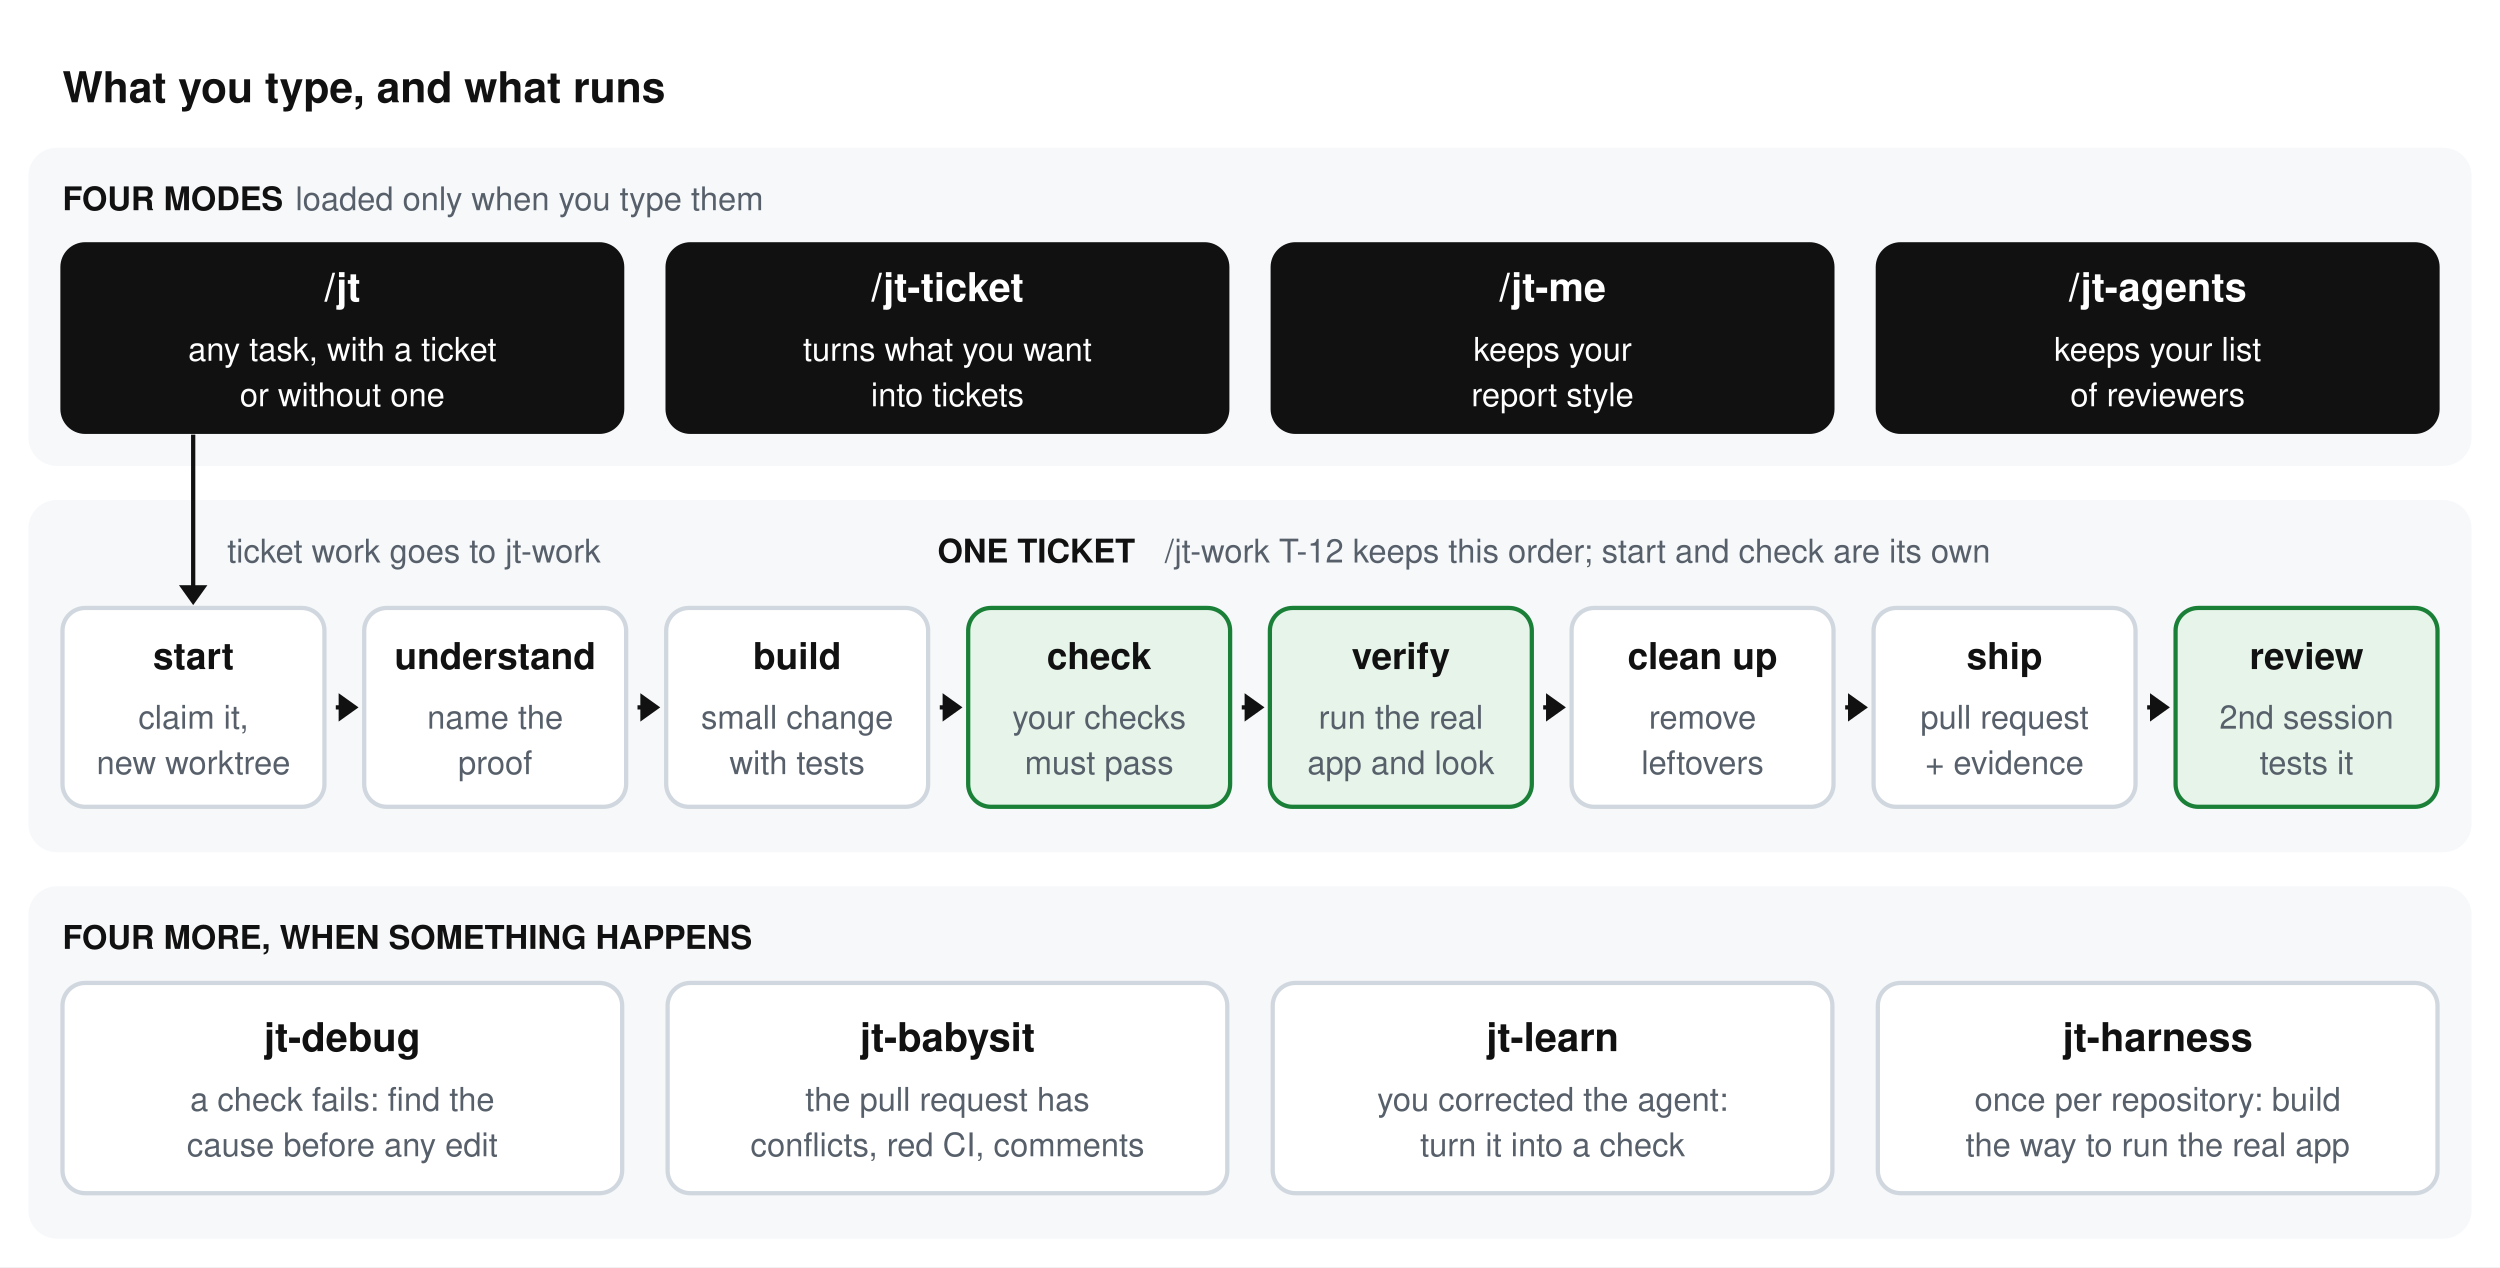
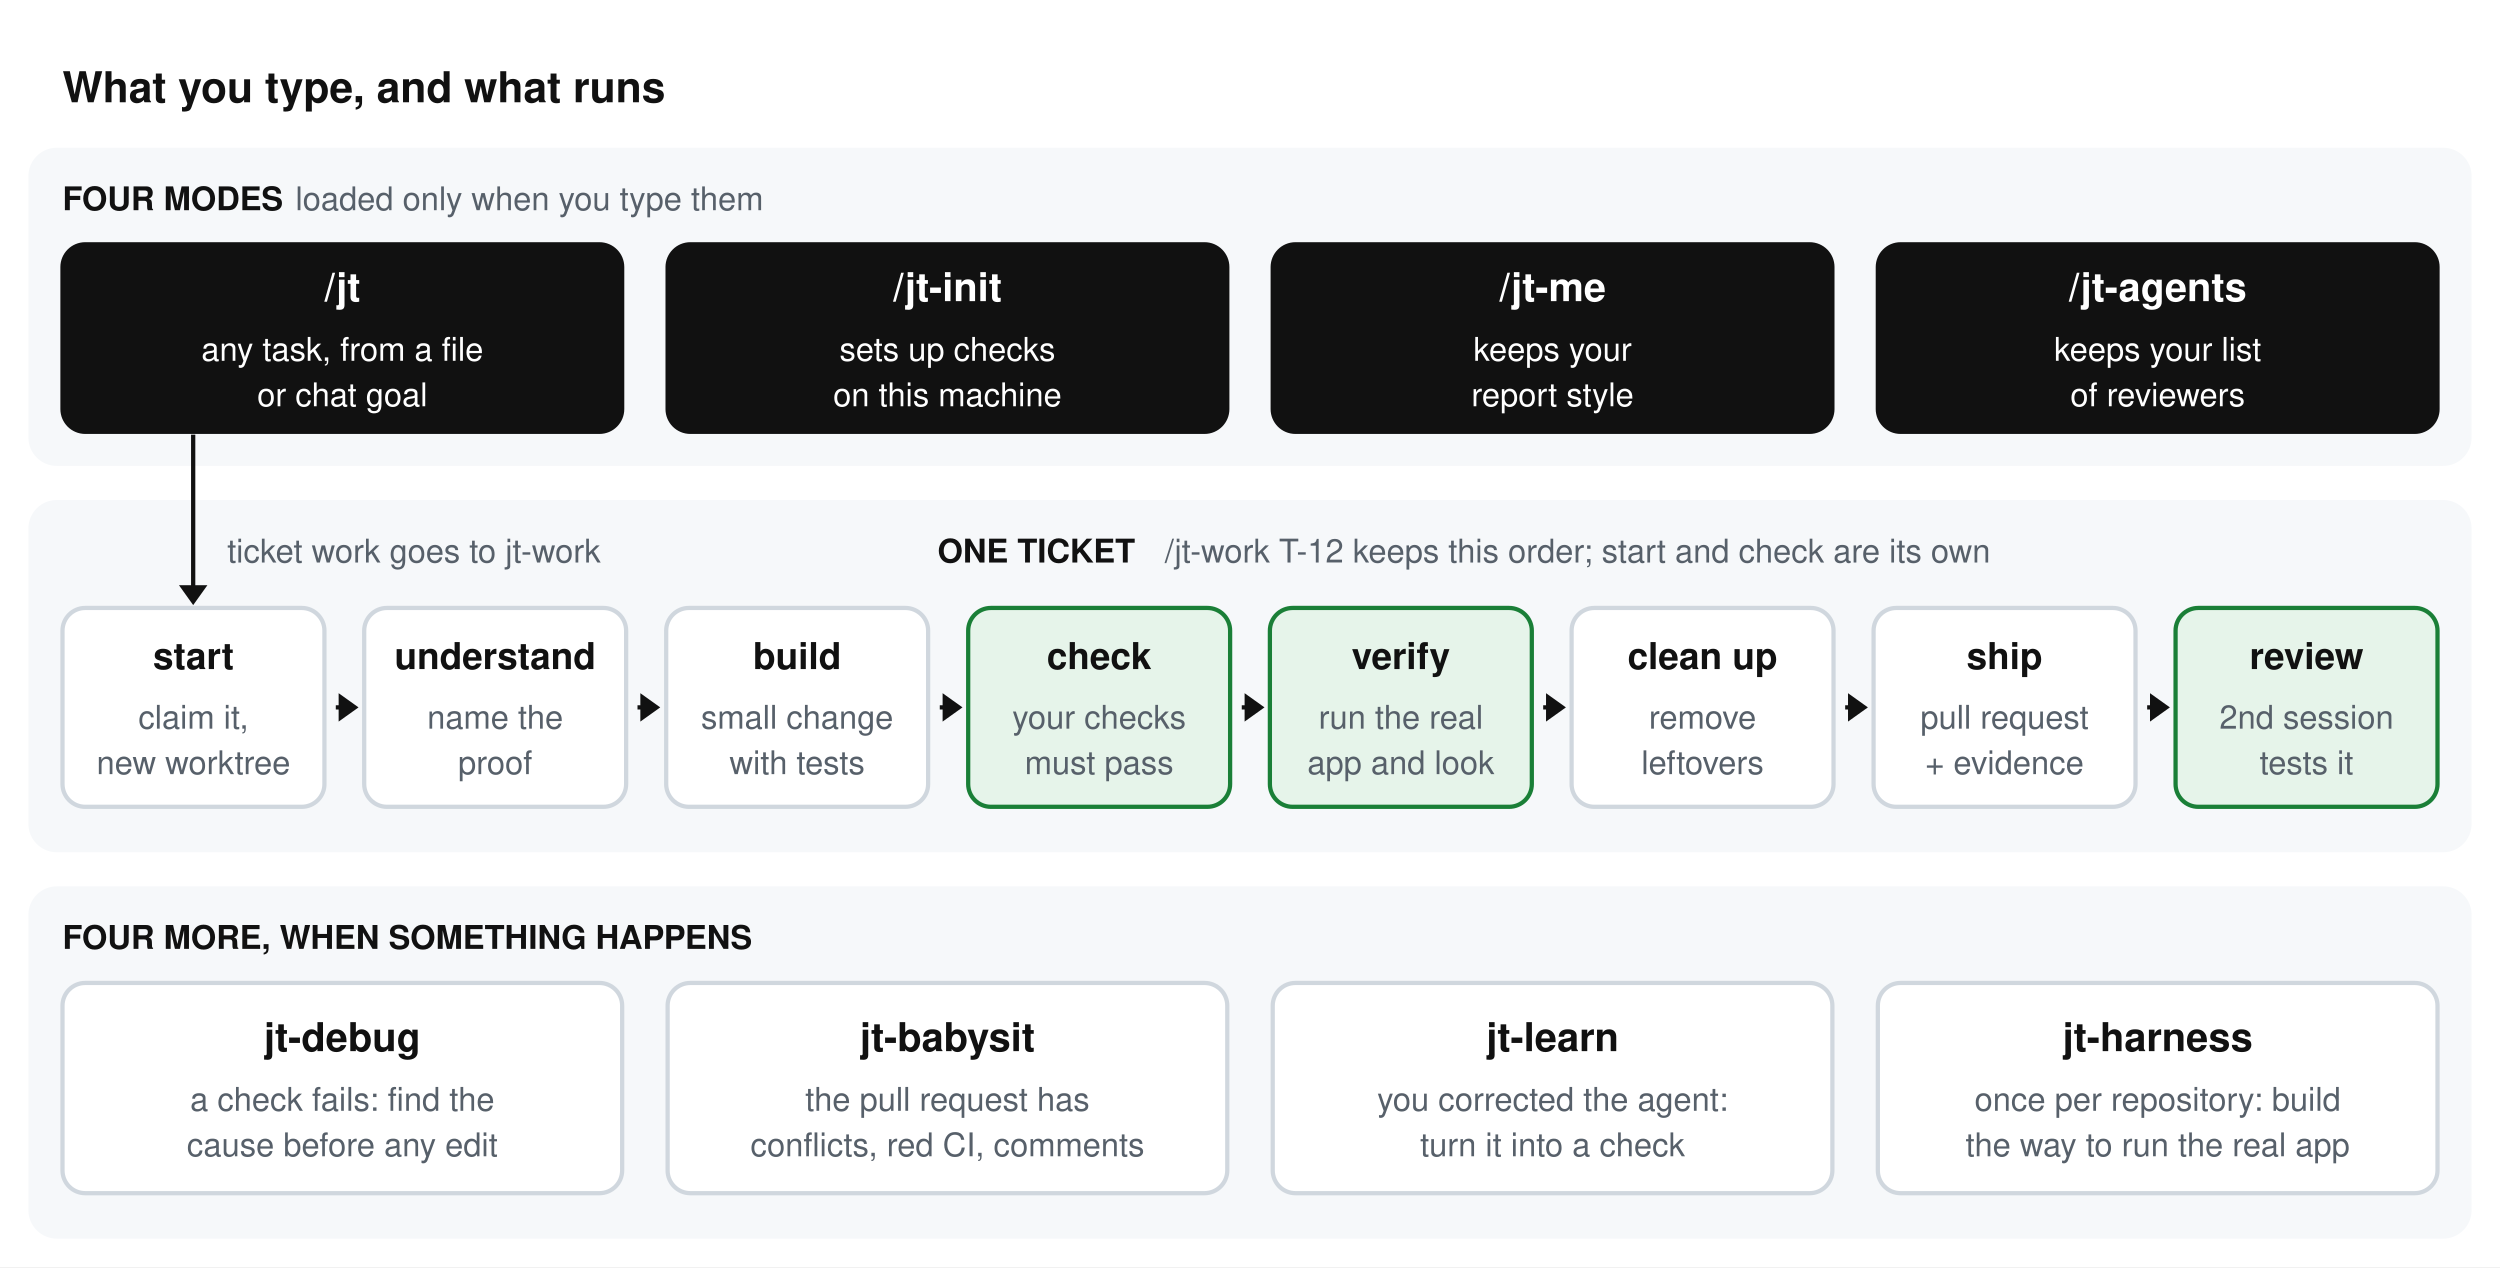
- <svg xmlns="http://www.w3.org/2000/svg" viewBox="0 0 880 446" width="880" height="446" role="img" aria-label="What you type, and what runs. Four modes load only when you type them: /jt for any task with a ticket or without, /jt-ticket to turn what you want into tickets, /jt-me for your report style, and /jt-agents for your list of reviewers. One ticket, with /jt-work, runs eight steps in order: start, understand, build, check, verify, clean up, ship, and review; start and check belong to jt-work itself, and the other six are skills of their own; check and verify run something real, and review is a second session. Four skills answer an event: jt-debug when a check fails, jt-babysit when the pull request needs work, jt-learn after you correct the agent, and jt-harness once per repository.">
+ <svg xmlns="http://www.w3.org/2000/svg" viewBox="0 0 880 446" width="880" height="446" role="img" aria-label="What you type, and what runs. Four modes load only when you type them: /jt for any task from a ticket file or chat goal, /jt-init to set up checks on this machine, /jt-me for your report style, and /jt-agents for your list of reviewers. One ticket, with /jt-work, runs eight steps in order: start, understand, build, check, verify, clean up, ship, and review; start and check belong to jt-work itself, and the other six are skills of their own; check and verify run something real, and review is a second session. Four skills answer an event: jt-debug when a check fails, jt-babysit when the pull request needs work, jt-learn after you correct the agent, and jt-harness once per repository.">
  <rect width="880" height="446" fill="#ffffff" />
  <g font-family="-apple-system, BlinkMacSystemFont, Segoe UI, Helvetica, Arial, sans-serif">
    <text x="22" y="36" font-size="15" font-weight="600" fill="#111111">What you type, and what runs</text>
    <rect x="10" y="52" width="860" height="112" rx="10" fill="#f6f8fa" />
    <text x="22" y="74" font-size="11.5" font-weight="600" fill="#111111">FOUR MODES</text>
    <text x="104" y="74" font-size="11.5" fill="#57606a">loaded only when you type them</text>
    <rect x="22.0" y="86" width="197.0" height="66" rx="8" fill="#111111" stroke="#111111" stroke-width="1.5" />
    <text x="120.5" y="106.0" font-size="14" font-weight="600" text-anchor="middle" fill="#ffffff">/jt</text>
-     <text x="120.5" y="127.0" font-size="11.5" text-anchor="middle" fill="#ffffff">any task, with a ticket</text>
-     <text x="120.5" y="143.0" font-size="11.5" text-anchor="middle" fill="#ffffff">or without one</text>
+     <text x="120.5" y="127.0" font-size="11.5" text-anchor="middle" fill="#ffffff">any task, from a file</text>
+     <text x="120.5" y="143.0" font-size="11.5" text-anchor="middle" fill="#ffffff">or chat goal</text>
    <rect x="235.0" y="86" width="197.0" height="66" rx="8" fill="#111111" stroke="#111111" stroke-width="1.5" />
-     <text x="333.5" y="106.0" font-size="14" font-weight="600" text-anchor="middle" fill="#ffffff">/jt-ticket</text>
-     <text x="333.5" y="127.0" font-size="11.5" text-anchor="middle" fill="#ffffff">turns what you want</text>
-     <text x="333.5" y="143.0" font-size="11.5" text-anchor="middle" fill="#ffffff">into tickets</text>
+     <text x="333.5" y="106.0" font-size="14" font-weight="600" text-anchor="middle" fill="#ffffff">/jt-init</text>
+     <text x="333.5" y="127.0" font-size="11.5" text-anchor="middle" fill="#ffffff">sets up checks</text>
+     <text x="333.5" y="143.0" font-size="11.5" text-anchor="middle" fill="#ffffff">on this machine</text>
    <rect x="448.0" y="86" width="197.0" height="66" rx="8" fill="#111111" stroke="#111111" stroke-width="1.5" />
    <text x="546.5" y="106.0" font-size="14" font-weight="600" text-anchor="middle" fill="#ffffff">/jt-me</text>
    <text x="546.5" y="127.0" font-size="11.5" text-anchor="middle" fill="#ffffff">keeps your</text>
    <text x="546.5" y="143.0" font-size="11.5" text-anchor="middle" fill="#ffffff">report style</text>
    <rect x="661.0" y="86" width="197.0" height="66" rx="8" fill="#111111" stroke="#111111" stroke-width="1.5" />
    <text x="759.5" y="106.0" font-size="14" font-weight="600" text-anchor="middle" fill="#ffffff">/jt-agents</text>
    <text x="759.5" y="127.0" font-size="11.5" text-anchor="middle" fill="#ffffff">keeps your list</text>
    <text x="759.5" y="143.0" font-size="11.5" text-anchor="middle" fill="#ffffff">of reviewers</text>
    <rect x="10" y="176" width="860" height="124" rx="10" fill="#f6f8fa" />
    <path d="M68 153V207" stroke="#111111" stroke-width="1.5" />
    <path d="M63 206L68 213L73 206z" fill="#111111" />
    <text x="80" y="198" font-size="11.5" fill="#57606a">ticket work goes to jt-work</text>
    <text x="330" y="198" font-size="11.5" font-weight="600" fill="#111111">ONE TICKET</text>
    <text x="410" y="198" font-size="11.5" fill="#57606a">/jt-work T-12 keeps this order; start and check are its own</text>
    <rect x="22.0" y="214" width="92.2" height="70" rx="8" fill="#ffffff" stroke="#d0d7de" stroke-width="1.5" />
    <text x="68.1" y="235.5" font-size="13" font-weight="600" text-anchor="middle" fill="#111111">start</text>
    <text x="68.1" y="256.5" font-size="11.5" text-anchor="middle" fill="#57606a">claim it,</text>
    <text x="68.1" y="272.5" font-size="11.5" text-anchor="middle" fill="#57606a">new worktree</text>
    <rect x="128.2" y="214" width="92.2" height="70" rx="8" fill="#ffffff" stroke="#d0d7de" stroke-width="1.5" />
    <text x="174.3" y="235.5" font-size="13" font-weight="600" text-anchor="middle" fill="#111111">understand</text>
    <text x="174.3" y="256.5" font-size="11.5" text-anchor="middle" fill="#57606a">name the</text>
    <text x="174.3" y="272.5" font-size="11.5" text-anchor="middle" fill="#57606a">proof</text>
    <rect x="234.5" y="214" width="92.2" height="70" rx="8" fill="#ffffff" stroke="#d0d7de" stroke-width="1.5" />
    <text x="280.6" y="235.5" font-size="13" font-weight="600" text-anchor="middle" fill="#111111">build</text>
    <text x="280.6" y="256.5" font-size="11.5" text-anchor="middle" fill="#57606a">small change</text>
    <text x="280.6" y="272.5" font-size="11.5" text-anchor="middle" fill="#57606a">with tests</text>
    <rect x="340.8" y="214" width="92.2" height="70" rx="8" fill="#e6f4ea" stroke="#1a7f37" stroke-width="1.5" />
    <text x="386.9" y="235.5" font-size="13" font-weight="600" text-anchor="middle" fill="#111111">check</text>
    <text x="386.9" y="256.5" font-size="11.5" text-anchor="middle" fill="#57606a">your checks</text>
    <text x="386.9" y="272.5" font-size="11.5" text-anchor="middle" fill="#57606a">must pass</text>
    <rect x="447.0" y="214" width="92.2" height="70" rx="8" fill="#e6f4ea" stroke="#1a7f37" stroke-width="1.5" />
    <text x="493.1" y="235.5" font-size="13" font-weight="600" text-anchor="middle" fill="#111111">verify</text>
    <text x="493.1" y="256.5" font-size="11.5" text-anchor="middle" fill="#57606a">run the real</text>
    <text x="493.1" y="272.5" font-size="11.5" text-anchor="middle" fill="#57606a">app and look</text>
    <rect x="553.2" y="214" width="92.2" height="70" rx="8" fill="#ffffff" stroke="#d0d7de" stroke-width="1.5" />
    <text x="599.3" y="235.5" font-size="13" font-weight="600" text-anchor="middle" fill="#111111">clean up</text>
    <text x="599.3" y="256.5" font-size="11.5" text-anchor="middle" fill="#57606a">remove</text>
    <text x="599.3" y="272.5" font-size="11.5" text-anchor="middle" fill="#57606a">leftovers</text>
    <rect x="659.5" y="214" width="92.2" height="70" rx="8" fill="#ffffff" stroke="#d0d7de" stroke-width="1.5" />
    <text x="705.6" y="235.5" font-size="13" font-weight="600" text-anchor="middle" fill="#111111">ship</text>
    <text x="705.6" y="256.5" font-size="11.5" text-anchor="middle" fill="#57606a">pull request</text>
    <text x="705.6" y="272.5" font-size="11.5" text-anchor="middle" fill="#57606a">+ evidence</text>
    <rect x="765.8" y="214" width="92.2" height="70" rx="8" fill="#e6f4ea" stroke="#1a7f37" stroke-width="1.5" />
    <text x="811.9" y="235.5" font-size="13" font-weight="600" text-anchor="middle" fill="#111111">review</text>
    <text x="811.9" y="256.5" font-size="11.5" text-anchor="middle" fill="#57606a">2nd session</text>
    <text x="811.9" y="272.5" font-size="11.5" text-anchor="middle" fill="#57606a">tests it</text>
    <path d="M118.2 249.0H120.2" stroke="#111111" stroke-width="1.5" />
    <path d="M119.2 244.0L126.2 249.0L119.2 254.0z" fill="#111111" />
    <path d="M224.4 249.0H226.4" stroke="#111111" stroke-width="1.5" />
    <path d="M225.4 244.0L232.4 249.0L225.4 254.0z" fill="#111111" />
    <path d="M330.8 249.0H332.8" stroke="#111111" stroke-width="1.5" />
    <path d="M331.8 244.0L338.8 249.0L331.8 254.0z" fill="#111111" />
    <path d="M437.1 249.0H439.1" stroke="#111111" stroke-width="1.5" />
    <path d="M438.1 244.0L445.1 249.0L438.1 254.0z" fill="#111111" />
    <path d="M543.2 249.0H545.2" stroke="#111111" stroke-width="1.5" />
    <path d="M544.2 244.0L551.2 249.0L544.2 254.0z" fill="#111111" />
    <path d="M649.5 249.0H651.5" stroke="#111111" stroke-width="1.5" />
    <path d="M650.5 244.0L657.5 249.0L650.5 254.0z" fill="#111111" />
    <path d="M755.8 249.0H757.8" stroke="#111111" stroke-width="1.5" />
    <path d="M756.8 244.0L763.8 249.0L756.8 254.0z" fill="#111111" />
    <rect x="10" y="312" width="860" height="124" rx="10" fill="#f6f8fa" />
    <text x="22" y="334" font-size="11.5" font-weight="600" fill="#111111">FOUR MORE, WHEN SOMETHING HAPPENS</text>
    <rect x="22.0" y="346" width="197.0" height="74" rx="8" fill="#ffffff" stroke="#d0d7de" stroke-width="1.5" />
    <text x="120.5" y="370.0" font-size="14" font-weight="600" text-anchor="middle" fill="#111111">jt-debug</text>
    <text x="120.5" y="391.0" font-size="11.5" text-anchor="middle" fill="#57606a">a check fails: find the</text>
    <text x="120.5" y="407.0" font-size="11.5" text-anchor="middle" fill="#57606a">cause before any edit</text>
    <rect x="235.0" y="346" width="197.0" height="74" rx="8" fill="#ffffff" stroke="#d0d7de" stroke-width="1.5" />
    <text x="333.5" y="370.0" font-size="14" font-weight="600" text-anchor="middle" fill="#111111">jt-babysit</text>
    <text x="333.5" y="391.0" font-size="11.5" text-anchor="middle" fill="#57606a">the pull request has</text>
    <text x="333.5" y="407.0" font-size="11.5" text-anchor="middle" fill="#57606a">conflicts, red CI, comments</text>
    <rect x="448.0" y="346" width="197.0" height="74" rx="8" fill="#ffffff" stroke="#d0d7de" stroke-width="1.5" />
    <text x="546.5" y="370.0" font-size="14" font-weight="600" text-anchor="middle" fill="#111111">jt-learn</text>
    <text x="546.5" y="391.0" font-size="11.5" text-anchor="middle" fill="#57606a">you corrected the agent:</text>
    <text x="546.5" y="407.0" font-size="11.5" text-anchor="middle" fill="#57606a">turn it into a check</text>
    <rect x="661.0" y="346" width="197.0" height="74" rx="8" fill="#ffffff" stroke="#d0d7de" stroke-width="1.5" />
    <text x="759.5" y="370.0" font-size="14" font-weight="600" text-anchor="middle" fill="#111111">jt-harness</text>
    <text x="759.5" y="391.0" font-size="11.5" text-anchor="middle" fill="#57606a">once per repository: build</text>
    <text x="759.5" y="407.0" font-size="11.5" text-anchor="middle" fill="#57606a">the way to run the real app</text>
  </g>
</svg>
